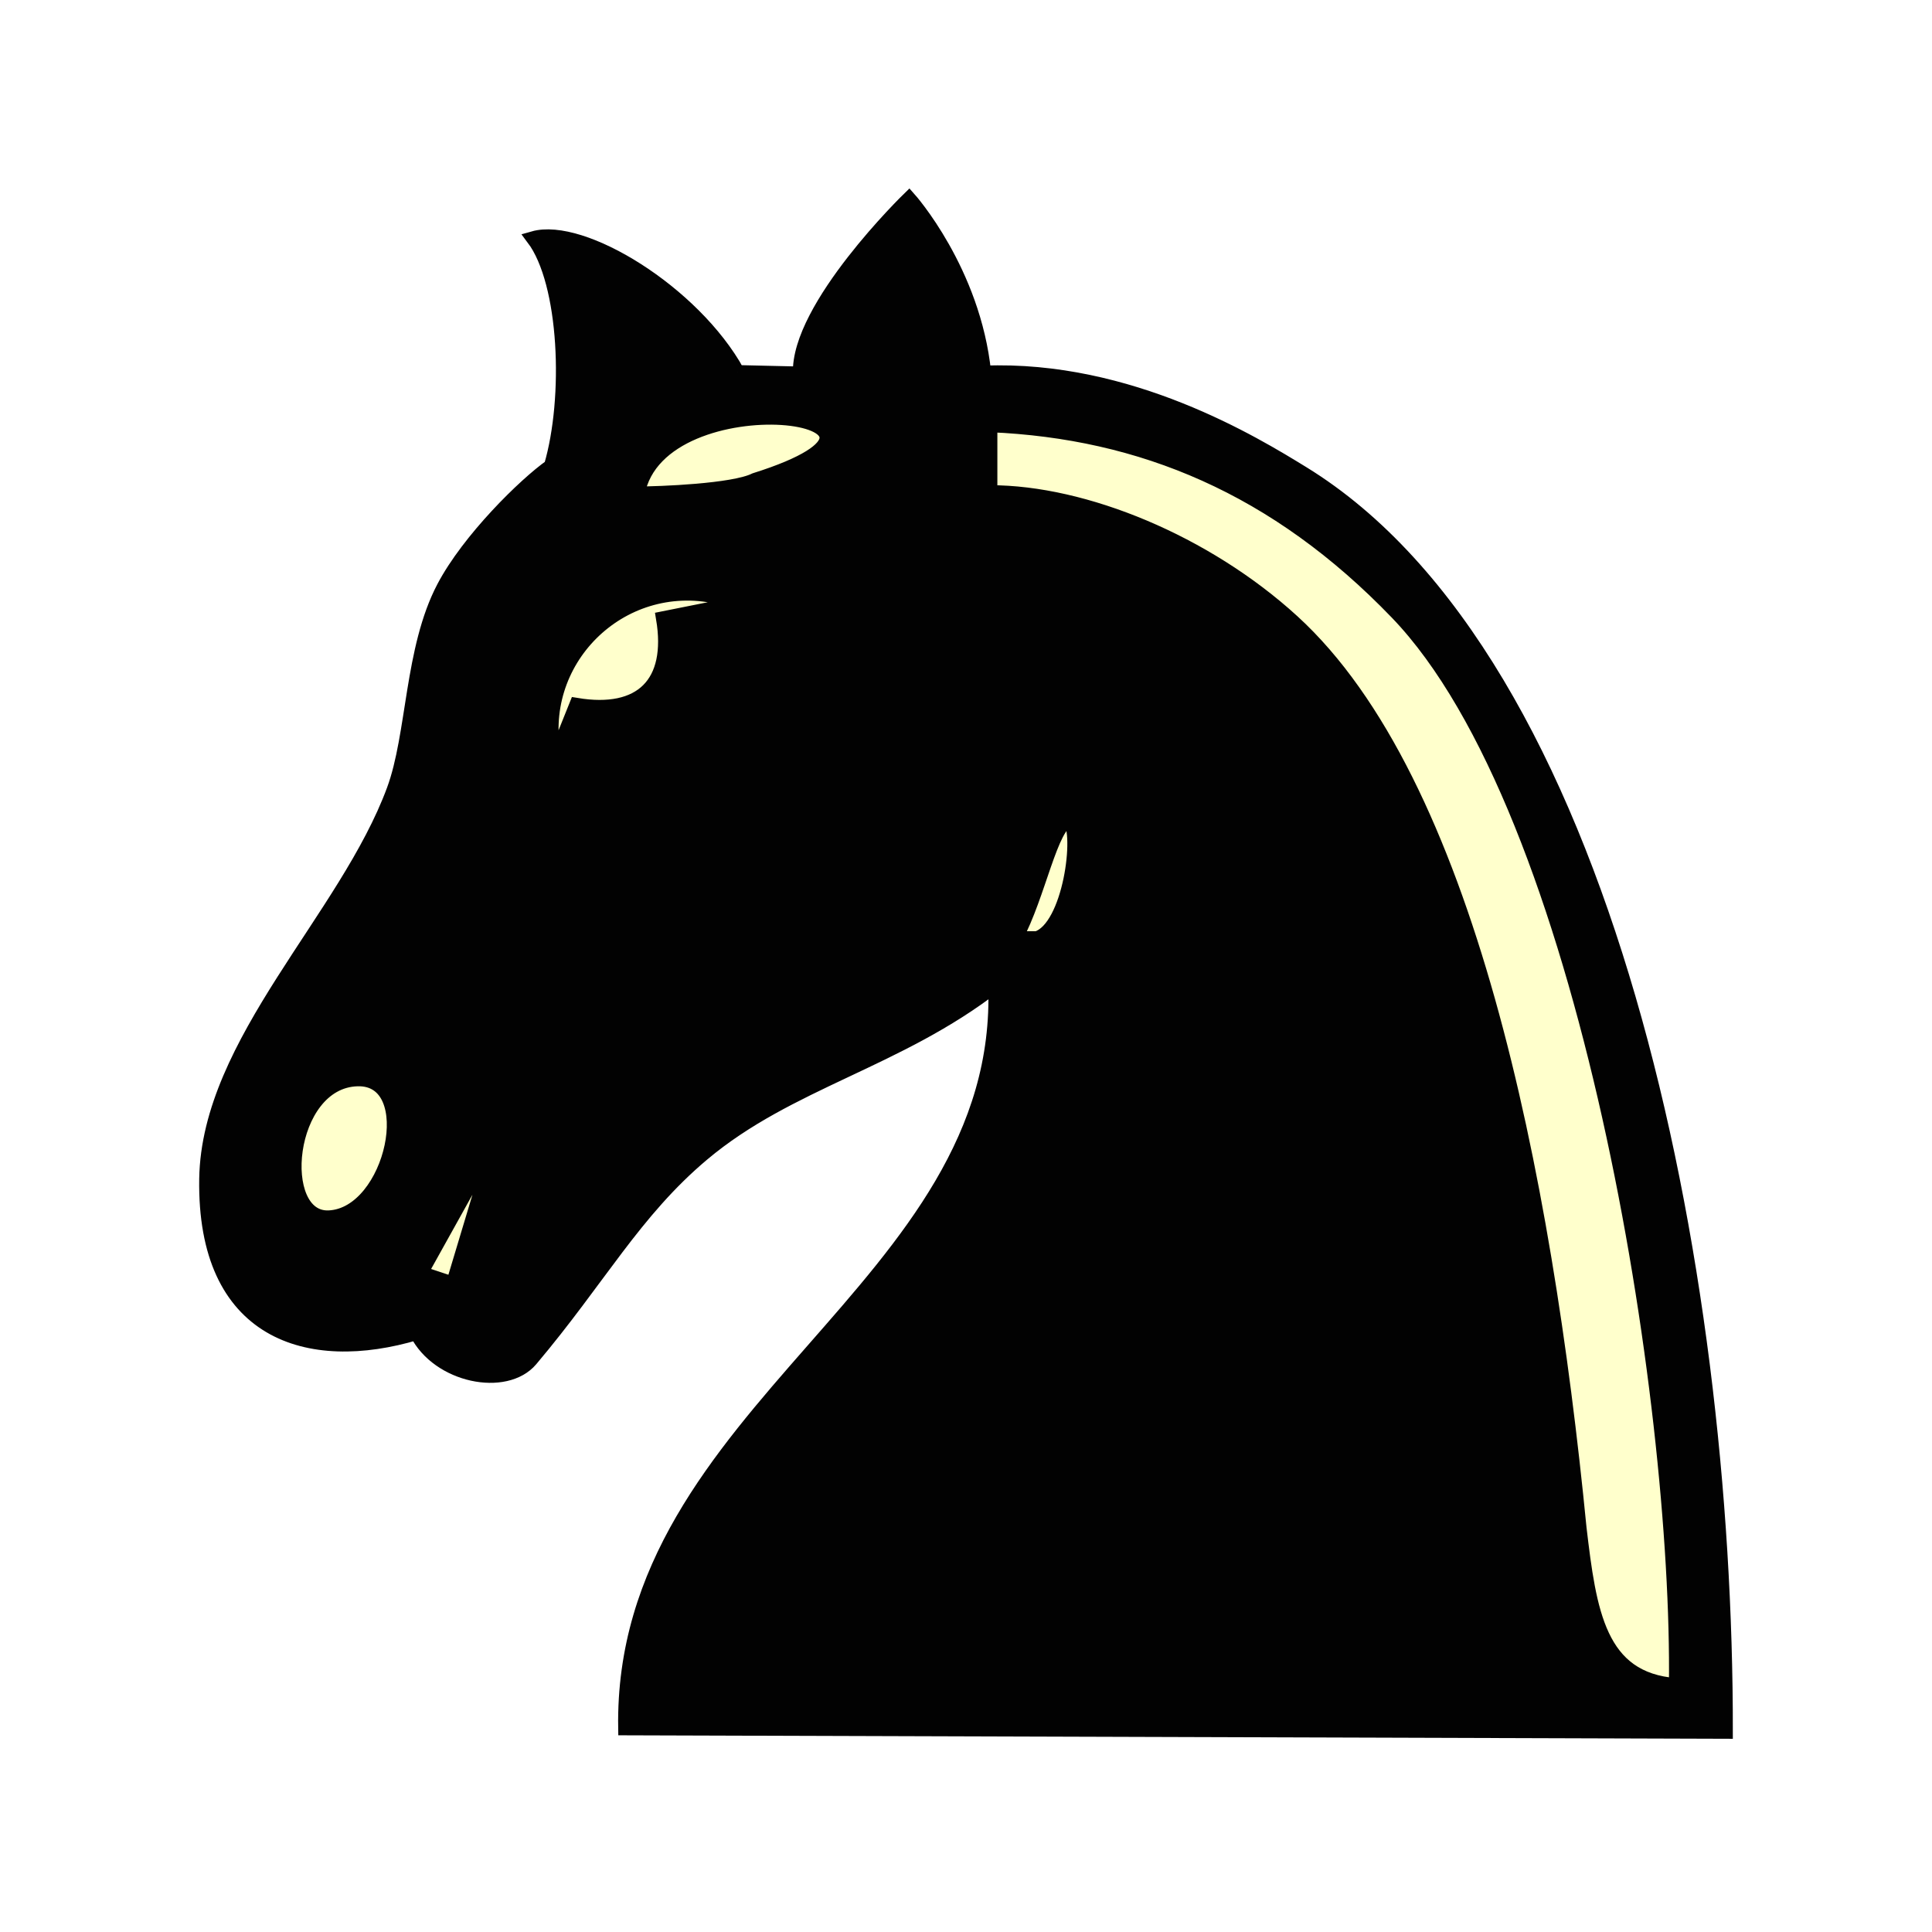
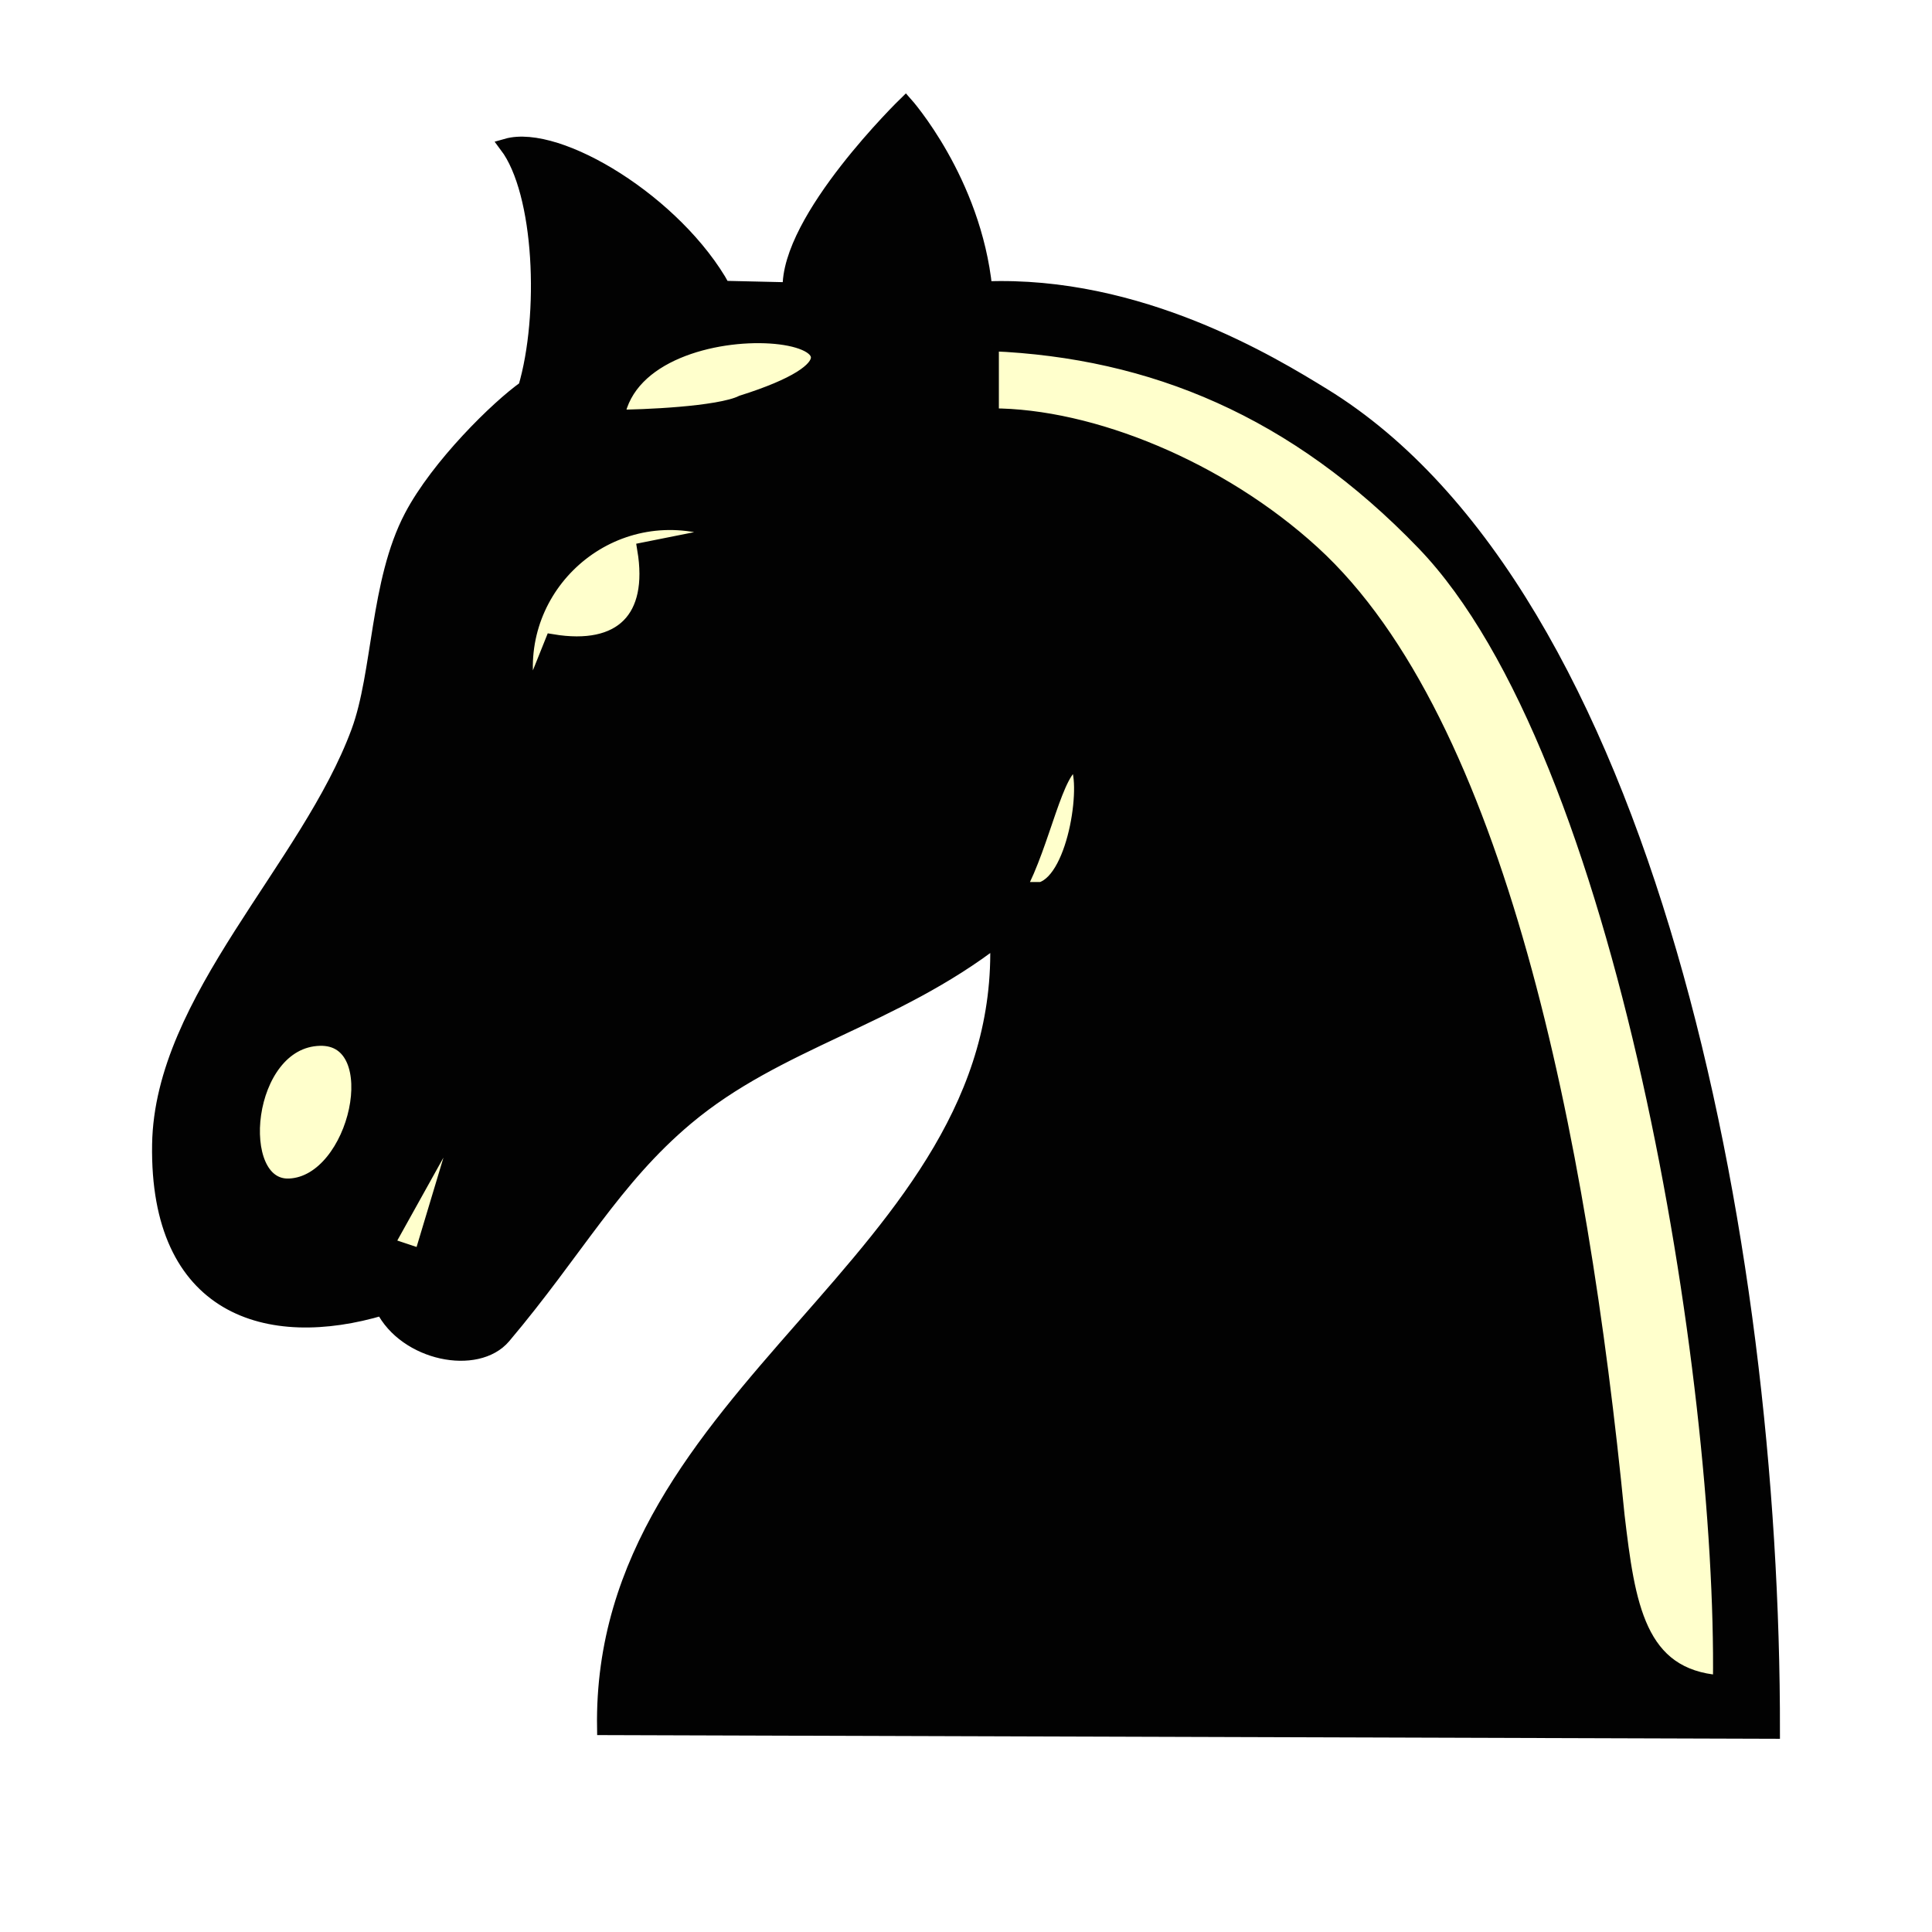
<svg xmlns="http://www.w3.org/2000/svg" width="100" height="100" id="svg2833" version="1.0">
  <defs id="defs2835">
    </defs>
  <g id="layer1" transform="translate(-67.5829,-53.16565)">
-     <g transform="matrix(1.268299,0,0,1.265459,-34.90519,74.60571)" style="display:inline" id="g4342">
-       <path id="path4298" d="m 117.594,-7.438 c -1.301,1.941 -3.162,3.868 -3.438,6.281 -0.713,0.611 -1.733,0.033 -2.568,0.209 -0.845,-0.023 -1.82,-0.334 -2.014,-1.232 C 108.796,-3.381 107.731,-4.482 106.375,-5 c -0.47,-0.573 -1.253,-0.739 -1.938,-0.969 -0.567,1.203 0.282,2.455 0.072,3.7 0.09,1.638 -0.103,3.35 -0.679,4.866 -1.925,1.75 -3.785,3.708 -4.643,6.216 -1.055,2.328 -0.767,5.022 -1.844,7.346 -1.26,3.965 -4.334,6.987 -6.035,10.737 -1.212,2.312 -1.848,5.158 -0.745,7.636 0.517,1.113 1.51,2.022 2.658,2.467 1.526,0.513 3.193,0.25 4.686,-0.217 0.683,0.037 0.907,0.666 1.188,1.125 0.758,0.923 2.59,0.719 3.062,-0.281 1.086,-1.101 1.752,-2.411 2.792,-3.522 1.625,-1.924 3.315,-3.818 5.27,-5.416 1.012,-0.614 2.211,-1.304 3.362,-1.822 2.984,-1.406 5.805,-3.178 8.544,-4.991 0.298,0.114 -0.022,0.795 0.062,1.125 0.024,3.218 -0.759,6.507 -2.429,9.271 -0.914,1.474 -1.929,2.723 -3.13,4 -1.906,2.085 -3.583,4.373 -5.31,6.622 -1.81,2.544 -3.471,5.317 -4.067,8.418 0.051,0.551 -0.446,1.443 0.28,1.662 0.779,0.297 1.645,-0.056 2.457,0.087 13.494,-0.058 26.988,-0.034 40.481,0.063 -0.199,-8.044 -0.823,-16.13 -2.716,-23.969 -0.951,-4.236 -2.141,-8.437 -3.934,-12.4 -1.535,-3.568 -3.549,-6.927 -5.997,-9.95 -1.808,-2.177 -4.307,-3.619 -6.728,-5.056 -2.953,-1.622 -6.28,-2.738 -9.688,-2.656 -0.822,0.023 -1.474,-0.737 -1.397,-1.535 -0.38,-1.855 -1.15,-3.63 -2.322,-5.121 l -0.06,0.08 -0.034,0.045 z" style="opacity:0.99;fill:#ffffcc;fill-opacity:1;stroke:#ffffcc;stroke-width:0.587px;stroke-opacity:1" />
-       <path id="BlackKnight-0" d="m 110.907,-1.716 2.554,0.059 c -0.113,-2.713 4.446,-7.153 4.446,-7.153 0,0 2.631,2.953 3.056,7.117 5.938,-0.237 11.039,2.899 13.001,4.107 12.429,7.656 17.294,32.449 17.268,51.469 l -44.903,-0.141 c -0.207,-13.073 15.563,-17.975 15.101,-30.391 -3.985,3.099 -8.427,3.943 -11.945,6.905 -2.794,2.352 -4.233,5.107 -7.018,8.412 -1.027,1.219 -3.768,0.678 -4.654,-1.093 -4.428,1.328 -8.682,0.018 -8.582,-6.302 0.089,-5.595 5.715,-10.651 7.649,-15.902 0.834,-2.264 0.717,-5.762 2.035,-8.28 1.023,-1.956 3.325,-4.22 4.381,-4.964 0.82,-2.789 0.64,-7.512 -0.717,-9.321 1.979,-0.565 6.52,2.199 8.329,5.478 z m 10.31,2.157 0,2.756 c 3.826,-0.003 8.787,2.029 12.337,5.279 7.098,6.496 10.281,22.51 11.708,37.087 0.402,3.407 0.781,6.19 3.948,6.426 C 149.361,40.316 145.571,16.192 137.822,8.119 132.892,2.984 127.397,0.705 121.217,0.442 z M 97.973,35.128 l 1.328,0.443 1.328,-4.428 -0.443,0 z M 94.234,32.859 c 2.614,-0.123 3.818,-5.736 1.162,-5.664 -2.933,0.08 -3.417,5.77 -1.162,5.664 z m 28.008,-11.42 0.886,0 c 1.359,-0.44 1.848,-4.311 1.328,-4.87 -0.772,0.206 -1.254,3.099 -2.214,4.87 z m -18.796,-7.33 0.886,-2.214 c 2.657,0.443 3.985,-0.886 3.542,-3.542 l 2.214,-0.443 0,-0.443 C 106.103,6.582 102.56,10.124 103.446,14.109 z m 3.382,-10.86 c 0.886,0 3.91,-0.113 4.795,-0.556 8.412,-2.657 -3.91,-4.315 -4.795,0.556 z" style="opacity:0.99;fill:#000000;fill-opacity:1;stroke:#000000;stroke-width:0.587px;stroke-opacity:1" />
+     <g transform="matrix(1.346955,0,0,1.343939,-44.36208,70.37686)" style="display:inline" id="g4342">
+       <path id="path4298" d="m 117.594,-7.438 c -1.301,1.941 -3.162,3.868 -3.438,6.281 -0.713,0.611 -1.733,0.033 -2.568,0.209 -0.845,-0.023 -1.82,-0.334 -2.014,-1.232 C 108.796,-3.381 107.731,-4.482 106.375,-5 c -0.47,-0.573 -1.253,-0.739 -1.938,-0.969 -0.567,1.203 0.282,2.455 0.072,3.7 0.09,1.638 -0.103,3.35 -0.679,4.866 -1.925,1.75 -3.785,3.708 -4.643,6.216 -1.055,2.328 -0.767,5.022 -1.844,7.346 -1.26,3.965 -4.334,6.987 -6.035,10.737 -1.212,2.312 -1.848,5.158 -0.745,7.636 0.517,1.113 1.51,2.022 2.658,2.467 1.526,0.513 3.193,0.25 4.686,-0.217 0.683,0.037 0.907,0.666 1.188,1.125 0.758,0.923 2.59,0.719 3.062,-0.281 1.086,-1.101 1.752,-2.411 2.792,-3.522 1.625,-1.924 3.315,-3.818 5.27,-5.416 1.012,-0.614 2.211,-1.304 3.362,-1.822 2.984,-1.406 5.805,-3.178 8.544,-4.991 0.298,0.114 -0.022,0.795 0.062,1.125 0.024,3.218 -0.759,6.507 -2.429,9.271 -0.914,1.474 -1.929,2.723 -3.13,4 -1.906,2.085 -3.583,4.373 -5.31,6.622 -1.81,2.544 -3.471,5.317 -4.067,8.418 0.051,0.551 -0.446,1.443 0.28,1.662 0.779,0.297 1.645,-0.056 2.457,0.087 13.494,-0.058 26.988,-0.034 40.481,0.063 -0.199,-8.044 -0.823,-16.13 -2.716,-23.969 -0.951,-4.236 -2.141,-8.437 -3.934,-12.4 -1.535,-3.568 -3.549,-6.927 -5.997,-9.95 -1.808,-2.177 -4.307,-3.619 -6.728,-5.056 -2.953,-1.622 -6.28,-2.738 -9.688,-2.656 -0.822,0.023 -1.474,-0.737 -1.397,-1.535 -0.38,-1.855 -1.15,-3.63 -2.322,-5.121 l -0.06,0.08 -0.034,0.045 z" style="opacity:0.99;fill:#ffffcc;fill-opacity:1;stroke:#ffffcc;stroke-width:0.553px;stroke-opacity:1" />
+       <path id="BlackKnight-0" d="m 110.907,-1.716 2.554,0.059 c -0.113,-2.713 4.446,-7.153 4.446,-7.153 0,0 2.631,2.953 3.056,7.117 5.938,-0.237 11.039,2.899 13.001,4.107 12.429,7.656 17.294,32.449 17.268,51.469 l -44.903,-0.141 c -0.207,-13.073 15.563,-17.975 15.101,-30.391 -3.985,3.099 -8.427,3.943 -11.945,6.905 -2.794,2.352 -4.233,5.107 -7.018,8.412 -1.027,1.219 -3.768,0.678 -4.654,-1.093 -4.428,1.328 -8.682,0.018 -8.582,-6.302 0.089,-5.595 5.715,-10.651 7.649,-15.902 0.834,-2.264 0.717,-5.762 2.035,-8.28 1.023,-1.956 3.325,-4.22 4.381,-4.964 0.82,-2.789 0.64,-7.512 -0.717,-9.321 1.979,-0.565 6.52,2.199 8.329,5.478 z m 10.31,2.157 0,2.756 c 3.826,-0.003 8.787,2.029 12.337,5.279 7.098,6.496 10.281,22.51 11.708,37.087 0.402,3.407 0.781,6.19 3.948,6.426 C 149.361,40.316 145.571,16.192 137.822,8.119 132.892,2.984 127.397,0.705 121.217,0.442 z M 97.973,35.128 l 1.328,0.443 1.328,-4.428 -0.443,0 z M 94.234,32.859 c 2.614,-0.123 3.818,-5.736 1.162,-5.664 -2.933,0.08 -3.417,5.77 -1.162,5.664 z m 28.008,-11.42 0.886,0 c 1.359,-0.44 1.848,-4.311 1.328,-4.87 -0.772,0.206 -1.254,3.099 -2.214,4.87 z m -18.796,-7.33 0.886,-2.214 c 2.657,0.443 3.985,-0.886 3.542,-3.542 l 2.214,-0.443 0,-0.443 C 106.103,6.582 102.56,10.124 103.446,14.109 z m 3.382,-10.86 c 0.886,0 3.91,-0.113 4.795,-0.556 8.412,-2.657 -3.91,-4.315 -4.795,0.556 z" style="opacity:0.99;fill:#000000;fill-opacity:1;stroke:#000000;stroke-width:0.553px;stroke-opacity:1" />
    </g>
  </g>
</svg>
